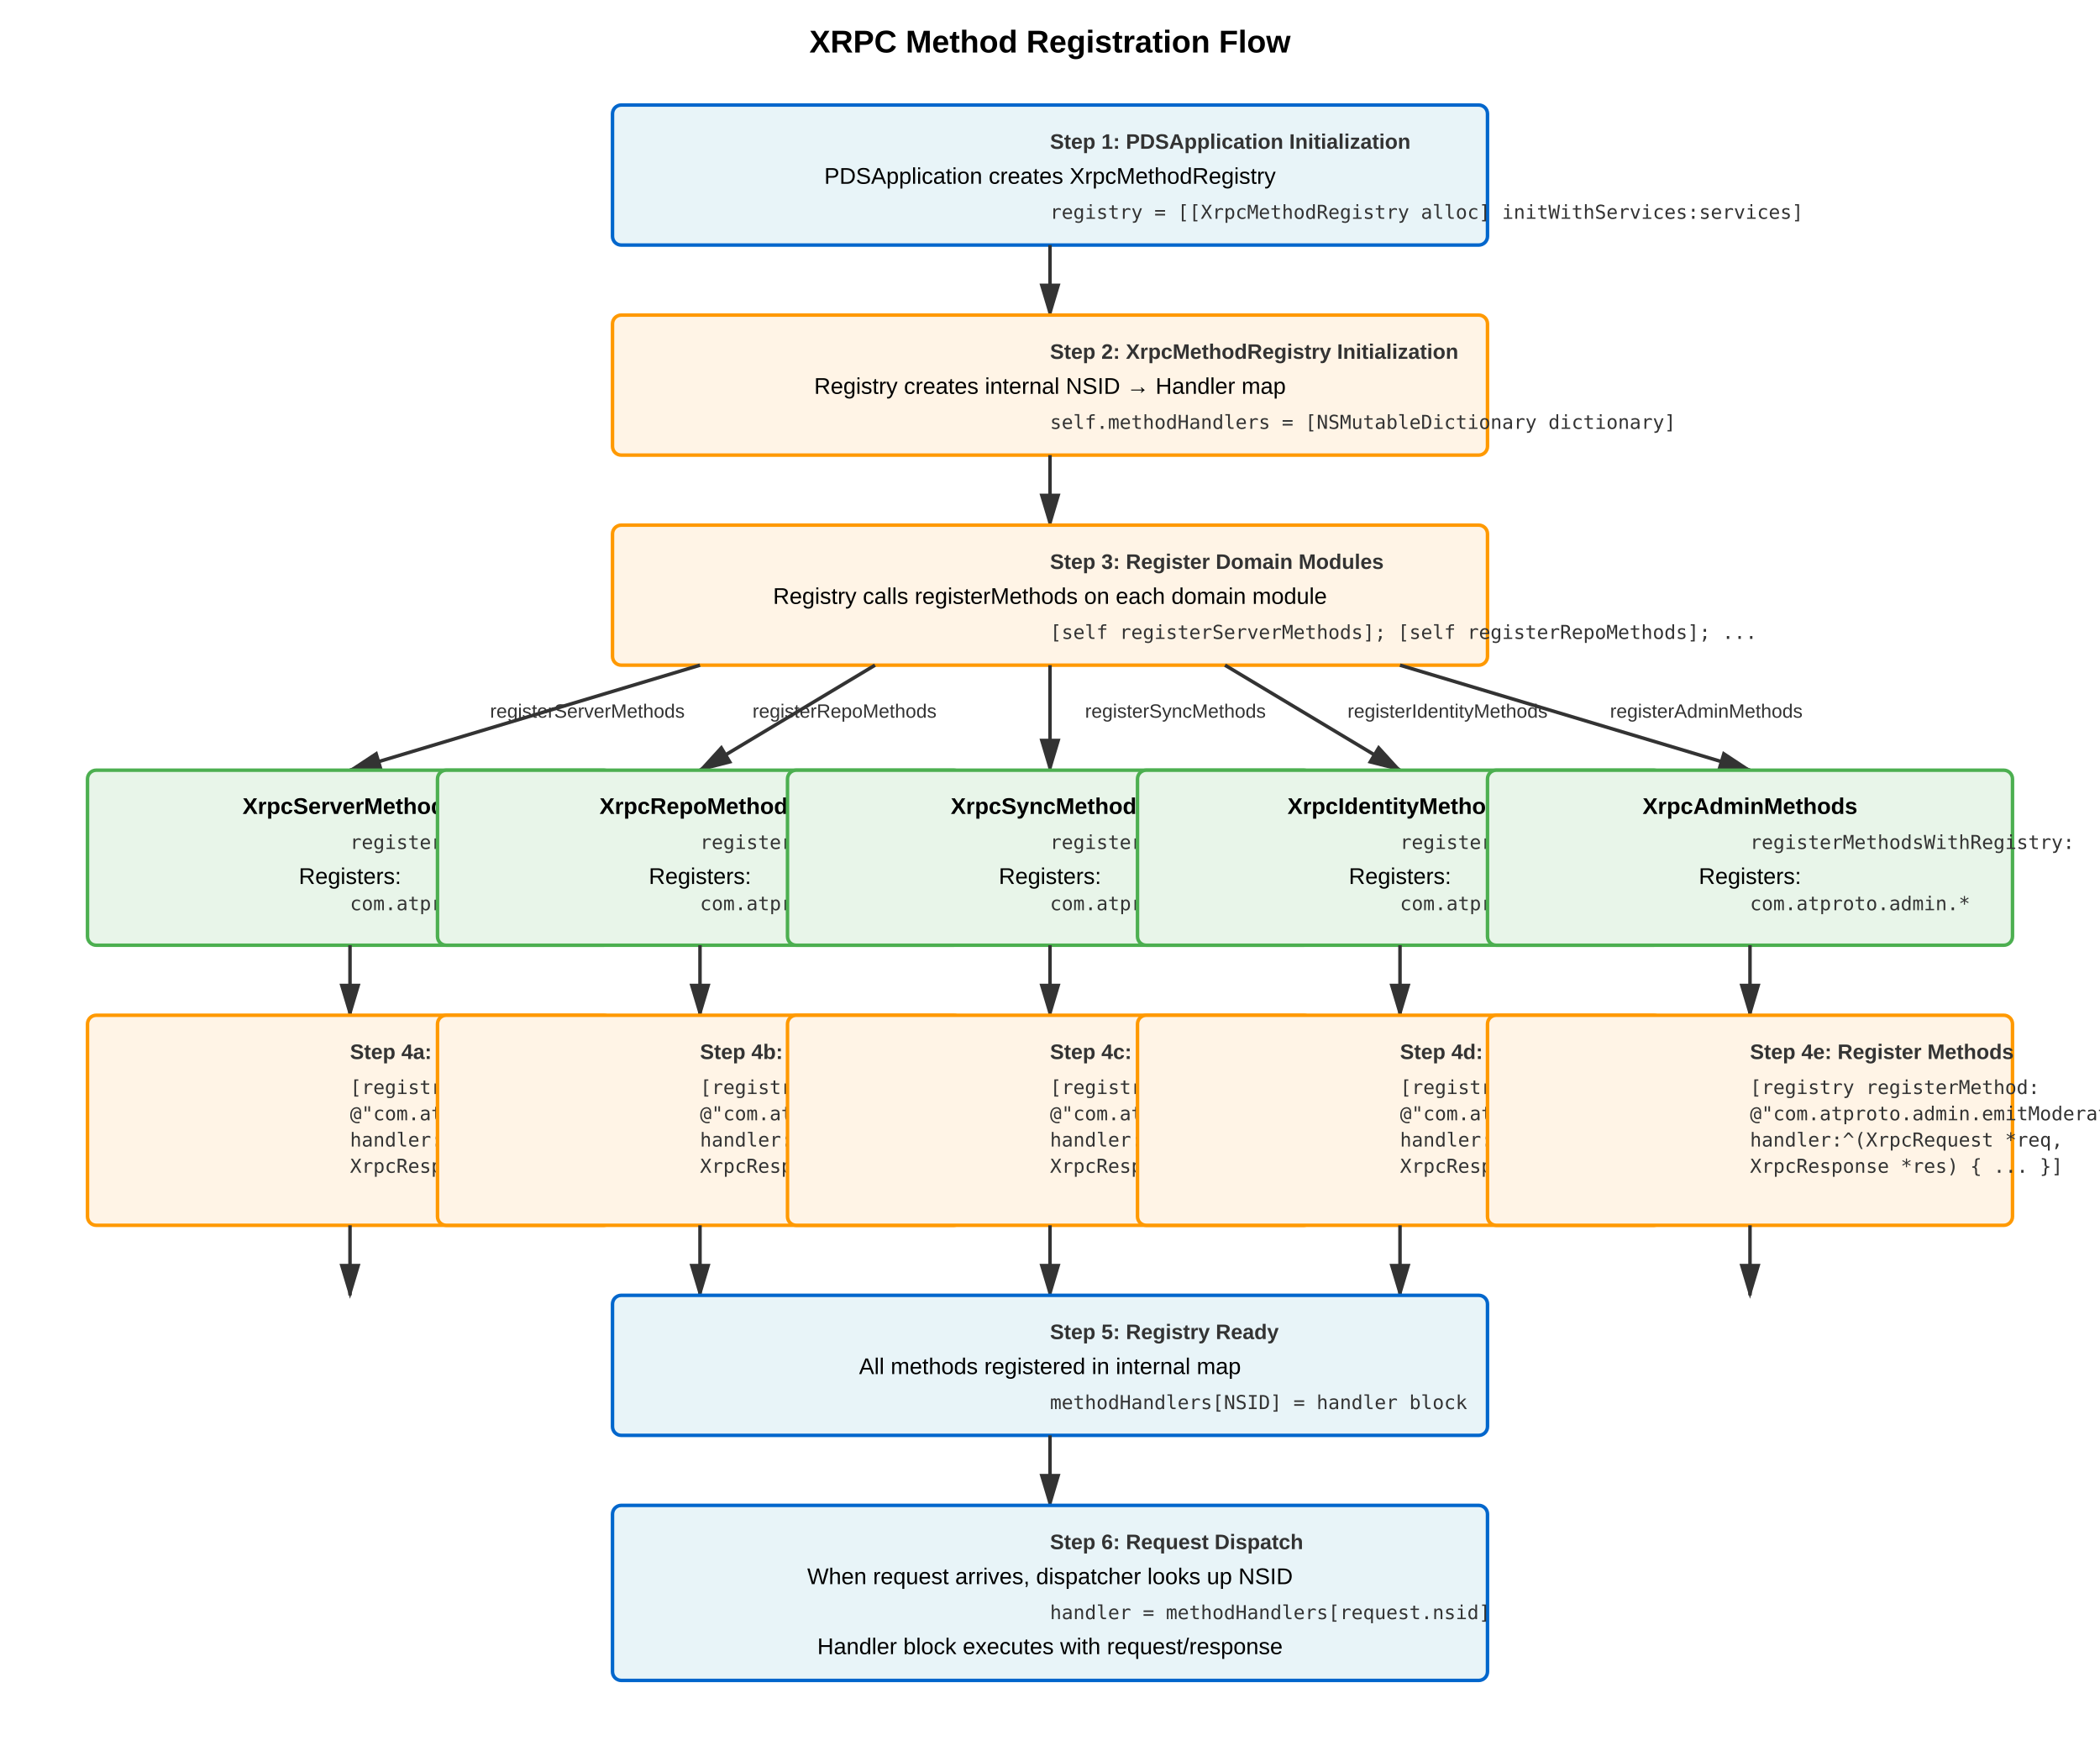
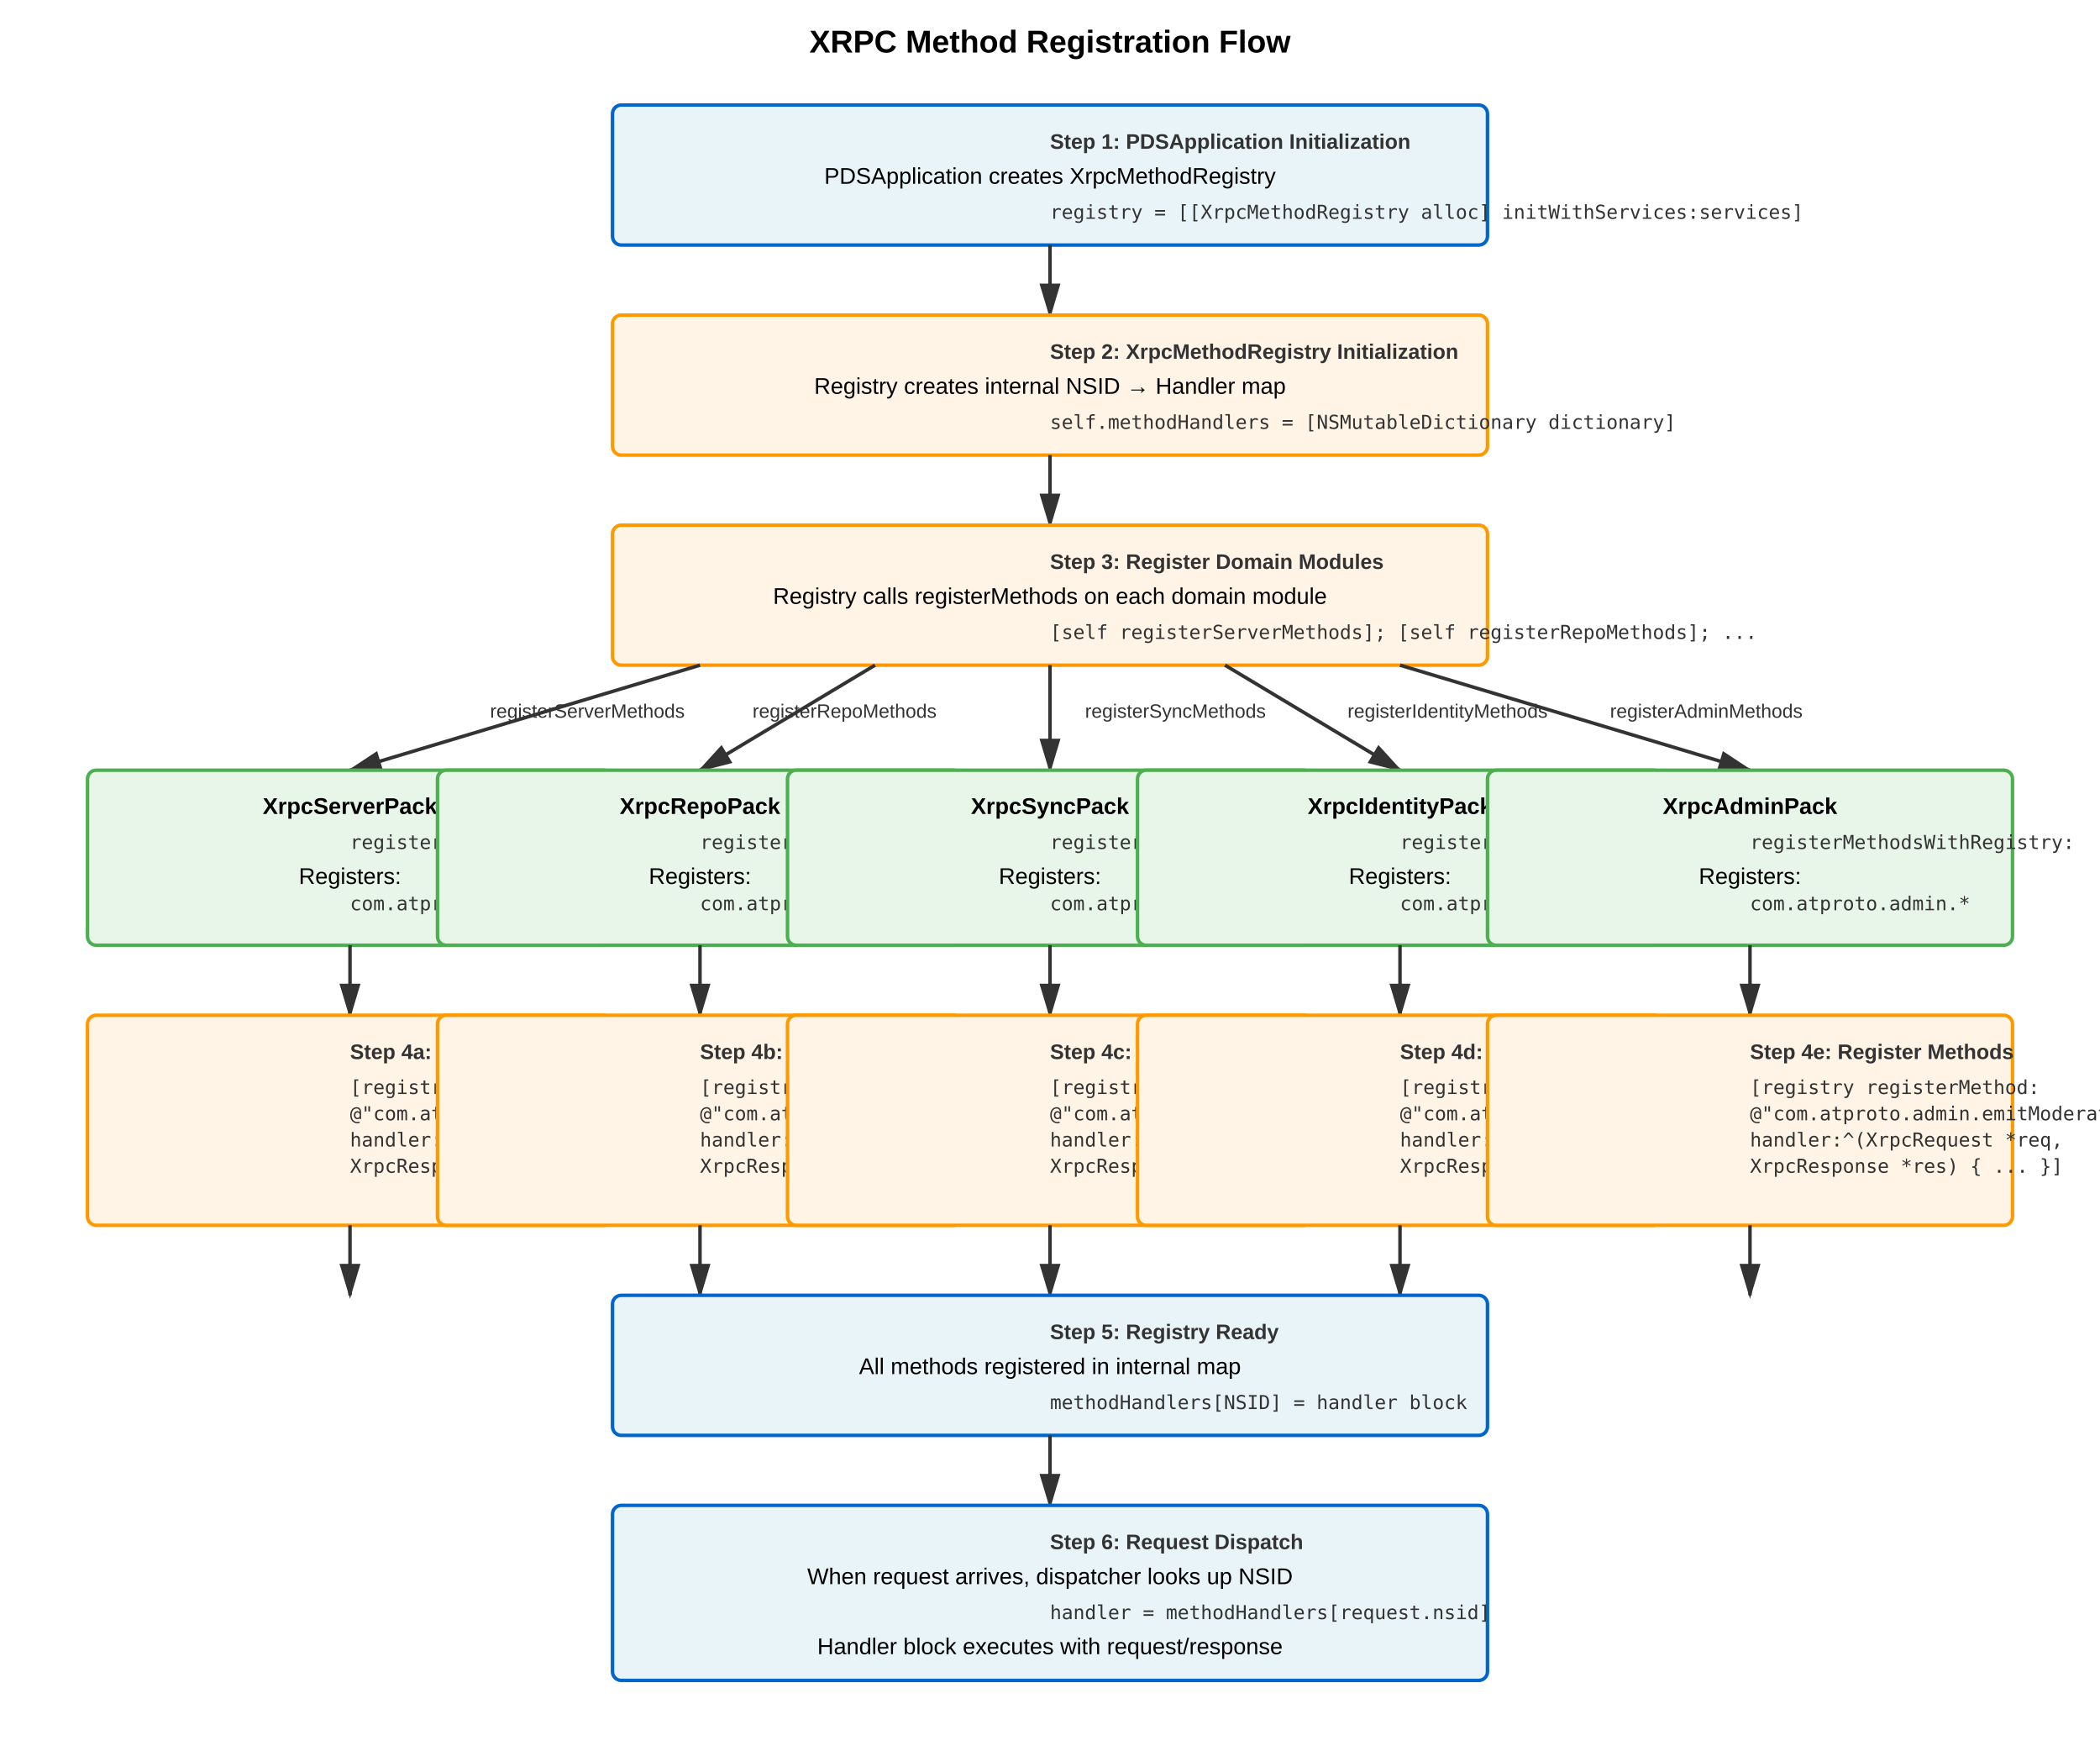
<svg xmlns="http://www.w3.org/2000/svg" viewBox="0 0 1200 1000">
  <defs>
    <style>
      .box { fill: #e8f4f8; stroke: #0066cc; stroke-width: 2; }
      .registry { fill: #fff4e6; stroke: #ff9900; stroke-width: 2; }
      .module { fill: #e8f5e9; stroke: #4caf50; stroke-width: 2; }
      .text { font-family: Arial, sans-serif; font-size: 13px; text-anchor: middle; }
      .title { font-family: Arial, sans-serif; font-size: 18px; font-weight: bold; text-anchor: middle; }
      .arrow { stroke: #333; stroke-width: 2; fill: none; marker-end: url(#arrowhead); }
      .label { font-family: Arial, sans-serif; font-size: 11px; fill: #333; }
      .code { font-family: monospace; font-size: 11px; fill: #333; }
      .step { font-family: Arial, sans-serif; font-size: 12px; font-weight: bold; fill: #333; }
    </style>
    <marker id="arrowhead" markerWidth="10" markerHeight="10" refX="9" refY="3" orient="auto">
      <polygon points="0 0, 10 3, 0 6" fill="#333" />
    </marker>
  </defs>
  <text x="600" y="30" class="title">XRPC Method Registration Flow</text>
  <rect x="350" y="60" width="500" height="80" class="box" rx="5" />
  <text x="600" y="85" class="step">Step 1: PDSApplication Initialization</text>
  <text x="600" y="105" class="text">PDSApplication creates XrpcMethodRegistry</text>
  <text x="600" y="125" class="code">registry = [[XrpcMethodRegistry alloc] initWithServices:services]</text>
  <path d="M 600 140 L 600 180" class="arrow" />
  <rect x="350" y="180" width="500" height="80" class="registry" rx="5" />
  <text x="600" y="205" class="step">Step 2: XrpcMethodRegistry Initialization</text>
  <text x="600" y="225" class="text">Registry creates internal NSID → Handler map</text>
  <text x="600" y="245" class="code">self.methodHandlers = [NSMutableDictionary dictionary]</text>
  <path d="M 600 260 L 600 300" class="arrow" />
  <rect x="350" y="300" width="500" height="80" class="registry" rx="5" />
  <text x="600" y="325" class="step">Step 3: Register Domain Modules</text>
  <text x="600" y="345" class="text">Registry calls registerMethods on each domain module</text>
  <text x="600" y="365" class="code">[self registerServerMethods]; [self registerRepoMethods]; ...</text>
  <path d="M 400 380 L 200 440" class="arrow" />
  <text x="280" y="410" class="label">registerServerMethods</text>
  <path d="M 500 380 L 400 440" class="arrow" />
  <text x="430" y="410" class="label">registerRepoMethods</text>
  <path d="M 600 380 L 600 440" class="arrow" />
  <text x="620" y="410" class="label">registerSyncMethods</text>
  <path d="M 700 380 L 800 440" class="arrow" />
  <text x="770" y="410" class="label">registerIdentityMethods</text>
  <path d="M 800 380 L 1000 440" class="arrow" />
  <text x="920" y="410" class="label">registerAdminMethods</text>
  <rect x="50" y="440" width="300" height="100" class="module" rx="5" />
-   <text x="200" y="465" class="text" font-weight="bold">XrpcServerMethods</text>
+   <text x="200" y="465" class="text" font-weight="bold">XrpcServerPack</text>
  <text x="200" y="485" class="code">registerMethodsWithRegistry:</text>
  <text x="200" y="505" class="text">Registers:</text>
  <text x="200" y="520" class="code">com.atproto.server.*</text>
  <rect x="250" y="440" width="300" height="100" class="module" rx="5" />
-   <text x="400" y="465" class="text" font-weight="bold">XrpcRepoMethods</text>
+   <text x="400" y="465" class="text" font-weight="bold">XrpcRepoPack</text>
  <text x="400" y="485" class="code">registerMethodsWithRegistry:</text>
  <text x="400" y="505" class="text">Registers:</text>
  <text x="400" y="520" class="code">com.atproto.repo.*</text>
  <rect x="450" y="440" width="300" height="100" class="module" rx="5" />
-   <text x="600" y="465" class="text" font-weight="bold">XrpcSyncMethods</text>
+   <text x="600" y="465" class="text" font-weight="bold">XrpcSyncPack</text>
  <text x="600" y="485" class="code">registerMethodsWithRegistry:</text>
  <text x="600" y="505" class="text">Registers:</text>
  <text x="600" y="520" class="code">com.atproto.sync.*</text>
  <rect x="650" y="440" width="300" height="100" class="module" rx="5" />
-   <text x="800" y="465" class="text" font-weight="bold">XrpcIdentityMethods</text>
+   <text x="800" y="465" class="text" font-weight="bold">XrpcIdentityPack</text>
  <text x="800" y="485" class="code">registerMethodsWithRegistry:</text>
  <text x="800" y="505" class="text">Registers:</text>
  <text x="800" y="520" class="code">com.atproto.identity.*</text>
  <rect x="850" y="440" width="300" height="100" class="module" rx="5" />
-   <text x="1000" y="465" class="text" font-weight="bold">XrpcAdminMethods</text>
+   <text x="1000" y="465" class="text" font-weight="bold">XrpcAdminPack</text>
  <text x="1000" y="485" class="code">registerMethodsWithRegistry:</text>
  <text x="1000" y="505" class="text">Registers:</text>
  <text x="1000" y="520" class="code">com.atproto.admin.*</text>
  <path d="M 200 540 L 200 580" class="arrow" />
  <path d="M 400 540 L 400 580" class="arrow" />
  <path d="M 600 540 L 600 580" class="arrow" />
  <path d="M 800 540 L 800 580" class="arrow" />
  <path d="M 1000 540 L 1000 580" class="arrow" />
  <rect x="50" y="580" width="300" height="120" class="registry" rx="5" />
  <text x="200" y="605" class="step">Step 4a: Register Methods</text>
  <text x="200" y="625" class="code">[registry registerMethod:</text>
  <text x="200" y="640" class="code">@"com.atproto.server.createAccount"</text>
  <text x="200" y="655" class="code">handler:^(XrpcRequest *req,</text>
  <text x="200" y="670" class="code">XrpcResponse *res) { ... }]</text>
  <rect x="250" y="580" width="300" height="120" class="registry" rx="5" />
  <text x="400" y="605" class="step">Step 4b: Register Methods</text>
  <text x="400" y="625" class="code">[registry registerMethod:</text>
  <text x="400" y="640" class="code">@"com.atproto.repo.createRecord"</text>
  <text x="400" y="655" class="code">handler:^(XrpcRequest *req,</text>
  <text x="400" y="670" class="code">XrpcResponse *res) { ... }]</text>
  <rect x="450" y="580" width="300" height="120" class="registry" rx="5" />
  <text x="600" y="605" class="step">Step 4c: Register Methods</text>
  <text x="600" y="625" class="code">[registry registerMethod:</text>
  <text x="600" y="640" class="code">@"com.atproto.sync.subscribeRepos"</text>
  <text x="600" y="655" class="code">handler:^(XrpcRequest *req,</text>
  <text x="600" y="670" class="code">XrpcResponse *res) { ... }]</text>
  <rect x="650" y="580" width="300" height="120" class="registry" rx="5" />
  <text x="800" y="605" class="step">Step 4d: Register Methods</text>
  <text x="800" y="625" class="code">[registry registerMethod:</text>
  <text x="800" y="640" class="code">@"com.atproto.identity.resolveHandle"</text>
  <text x="800" y="655" class="code">handler:^(XrpcRequest *req,</text>
  <text x="800" y="670" class="code">XrpcResponse *res) { ... }]</text>
  <rect x="850" y="580" width="300" height="120" class="registry" rx="5" />
  <text x="1000" y="605" class="step">Step 4e: Register Methods</text>
  <text x="1000" y="625" class="code">[registry registerMethod:</text>
  <text x="1000" y="640" class="code">@"com.atproto.admin.emitModerationEvent"</text>
  <text x="1000" y="655" class="code">handler:^(XrpcRequest *req,</text>
  <text x="1000" y="670" class="code">XrpcResponse *res) { ... }]</text>
  <path d="M 200 700 L 200 740" class="arrow" />
  <path d="M 400 700 L 400 740" class="arrow" />
  <path d="M 600 700 L 600 740" class="arrow" />
  <path d="M 800 700 L 800 740" class="arrow" />
  <path d="M 1000 700 L 1000 740" class="arrow" />
  <rect x="350" y="740" width="500" height="80" class="box" rx="5" />
  <text x="600" y="765" class="step">Step 5: Registry Ready</text>
  <text x="600" y="785" class="text">All methods registered in internal map</text>
  <text x="600" y="805" class="code">methodHandlers[NSID] = handler block</text>
  <path d="M 600 820 L 600 860" class="arrow" />
  <rect x="350" y="860" width="500" height="100" class="box" rx="5" />
  <text x="600" y="885" class="step">Step 6: Request Dispatch</text>
  <text x="600" y="905" class="text">When request arrives, dispatcher looks up NSID</text>
  <text x="600" y="925" class="code">handler = methodHandlers[request.nsid]</text>
  <text x="600" y="945" class="text">Handler block executes with request/response</text>
</svg>
